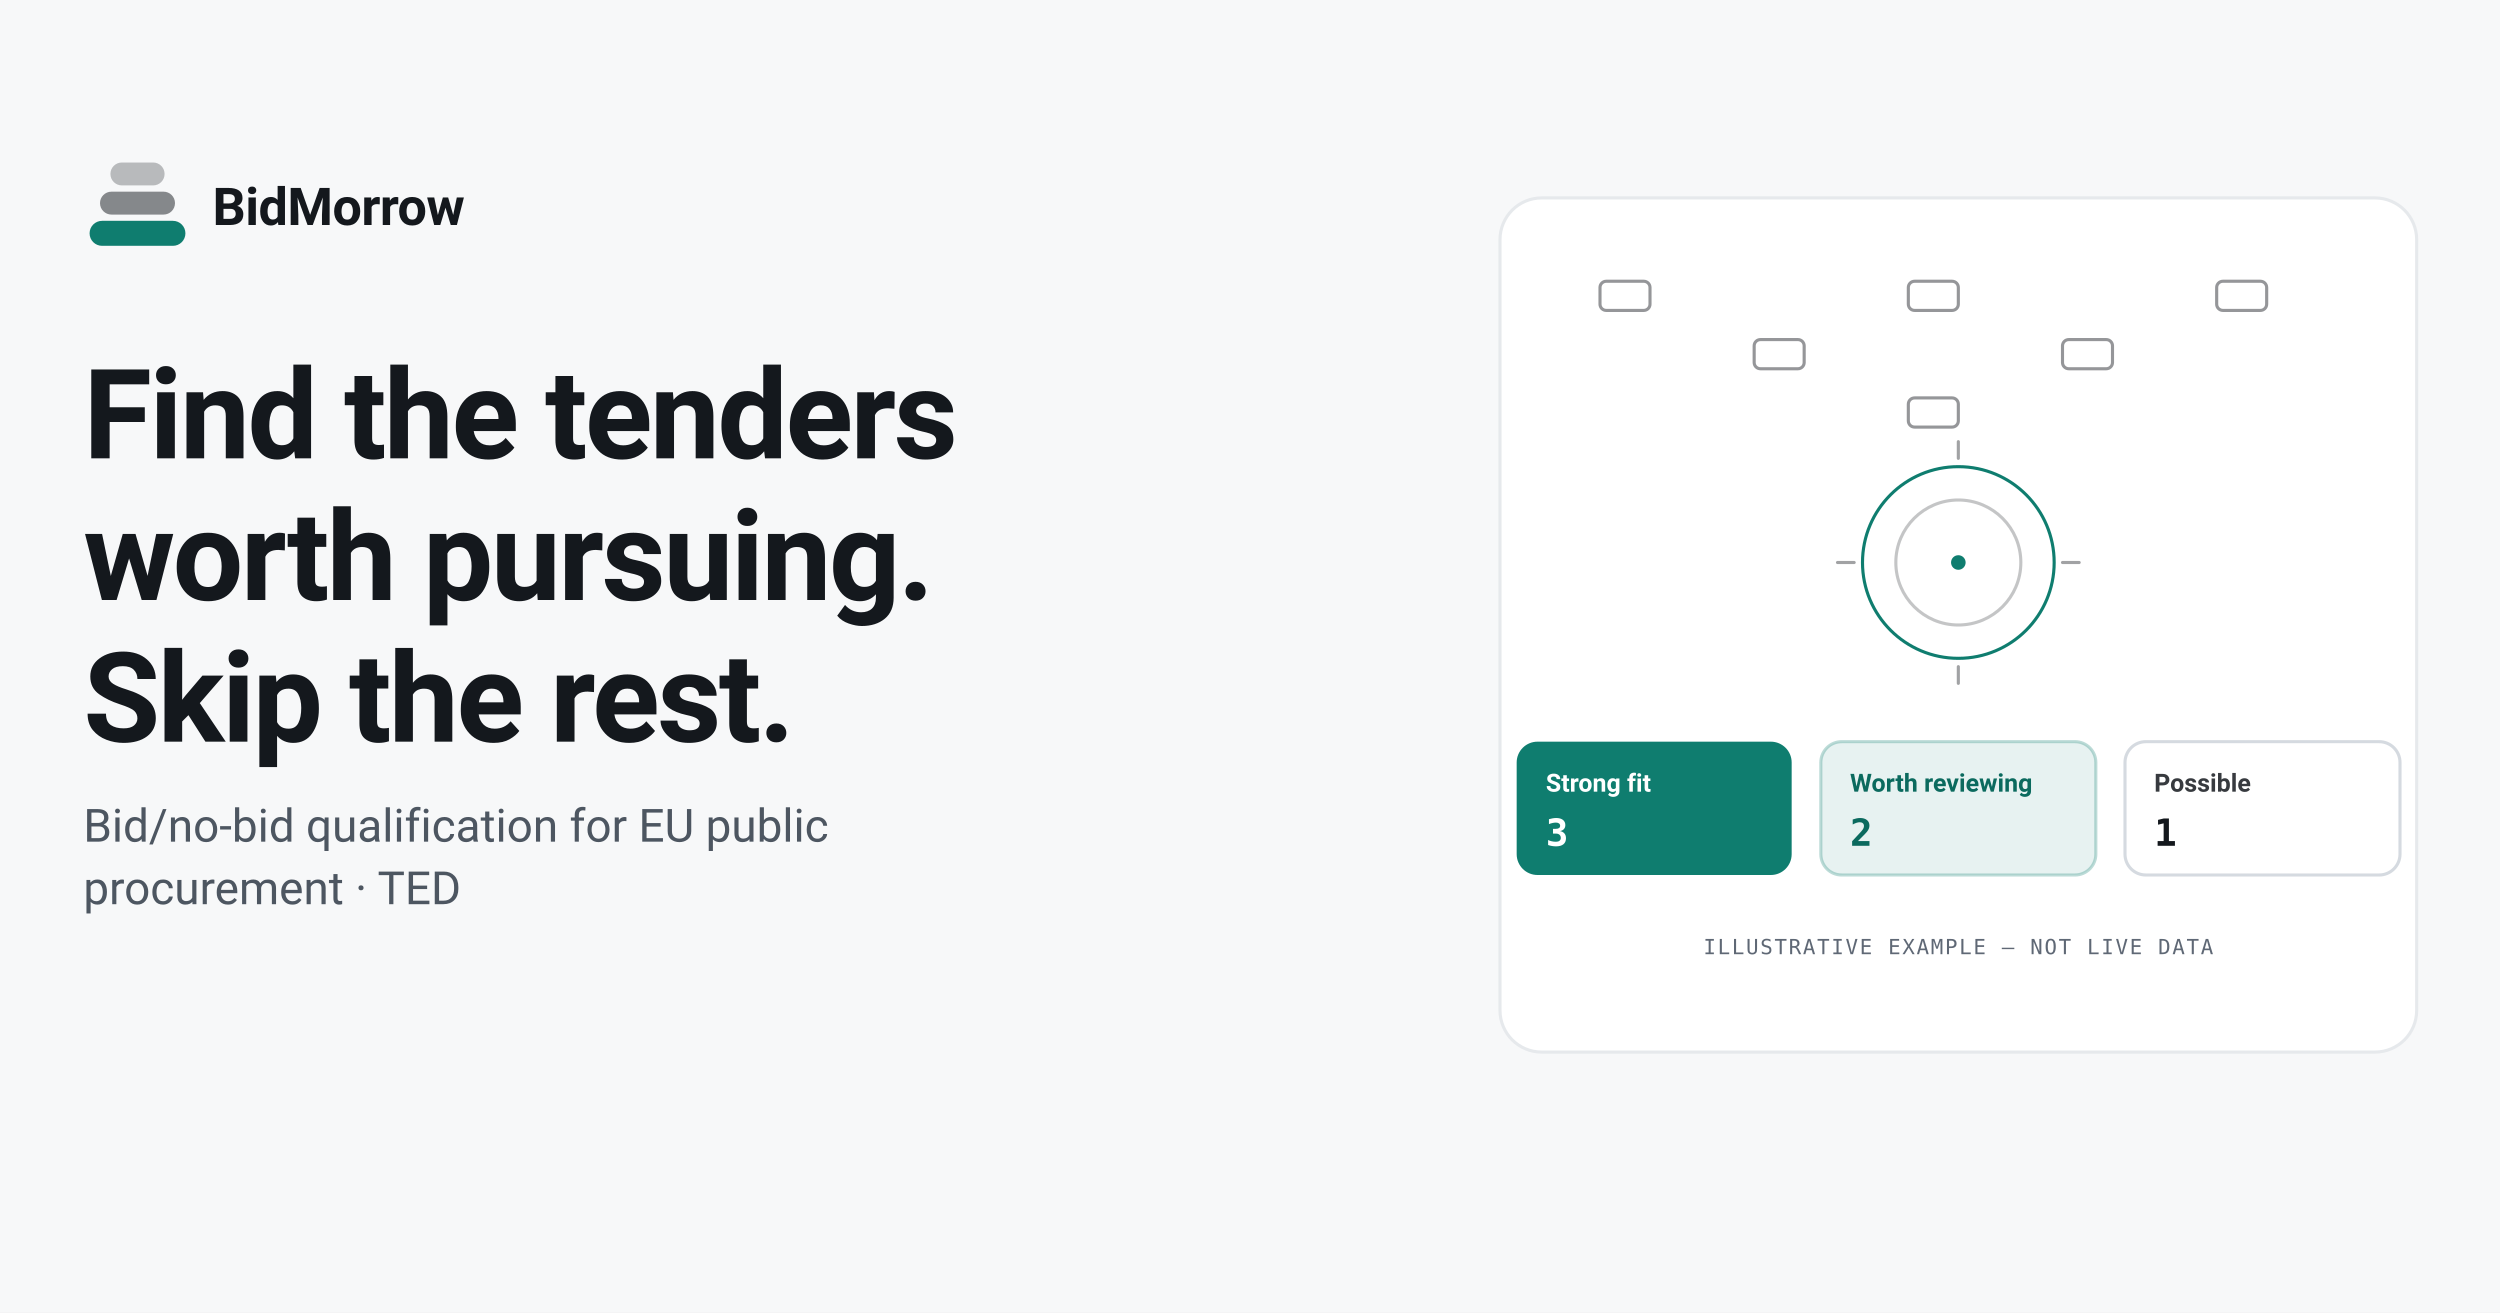
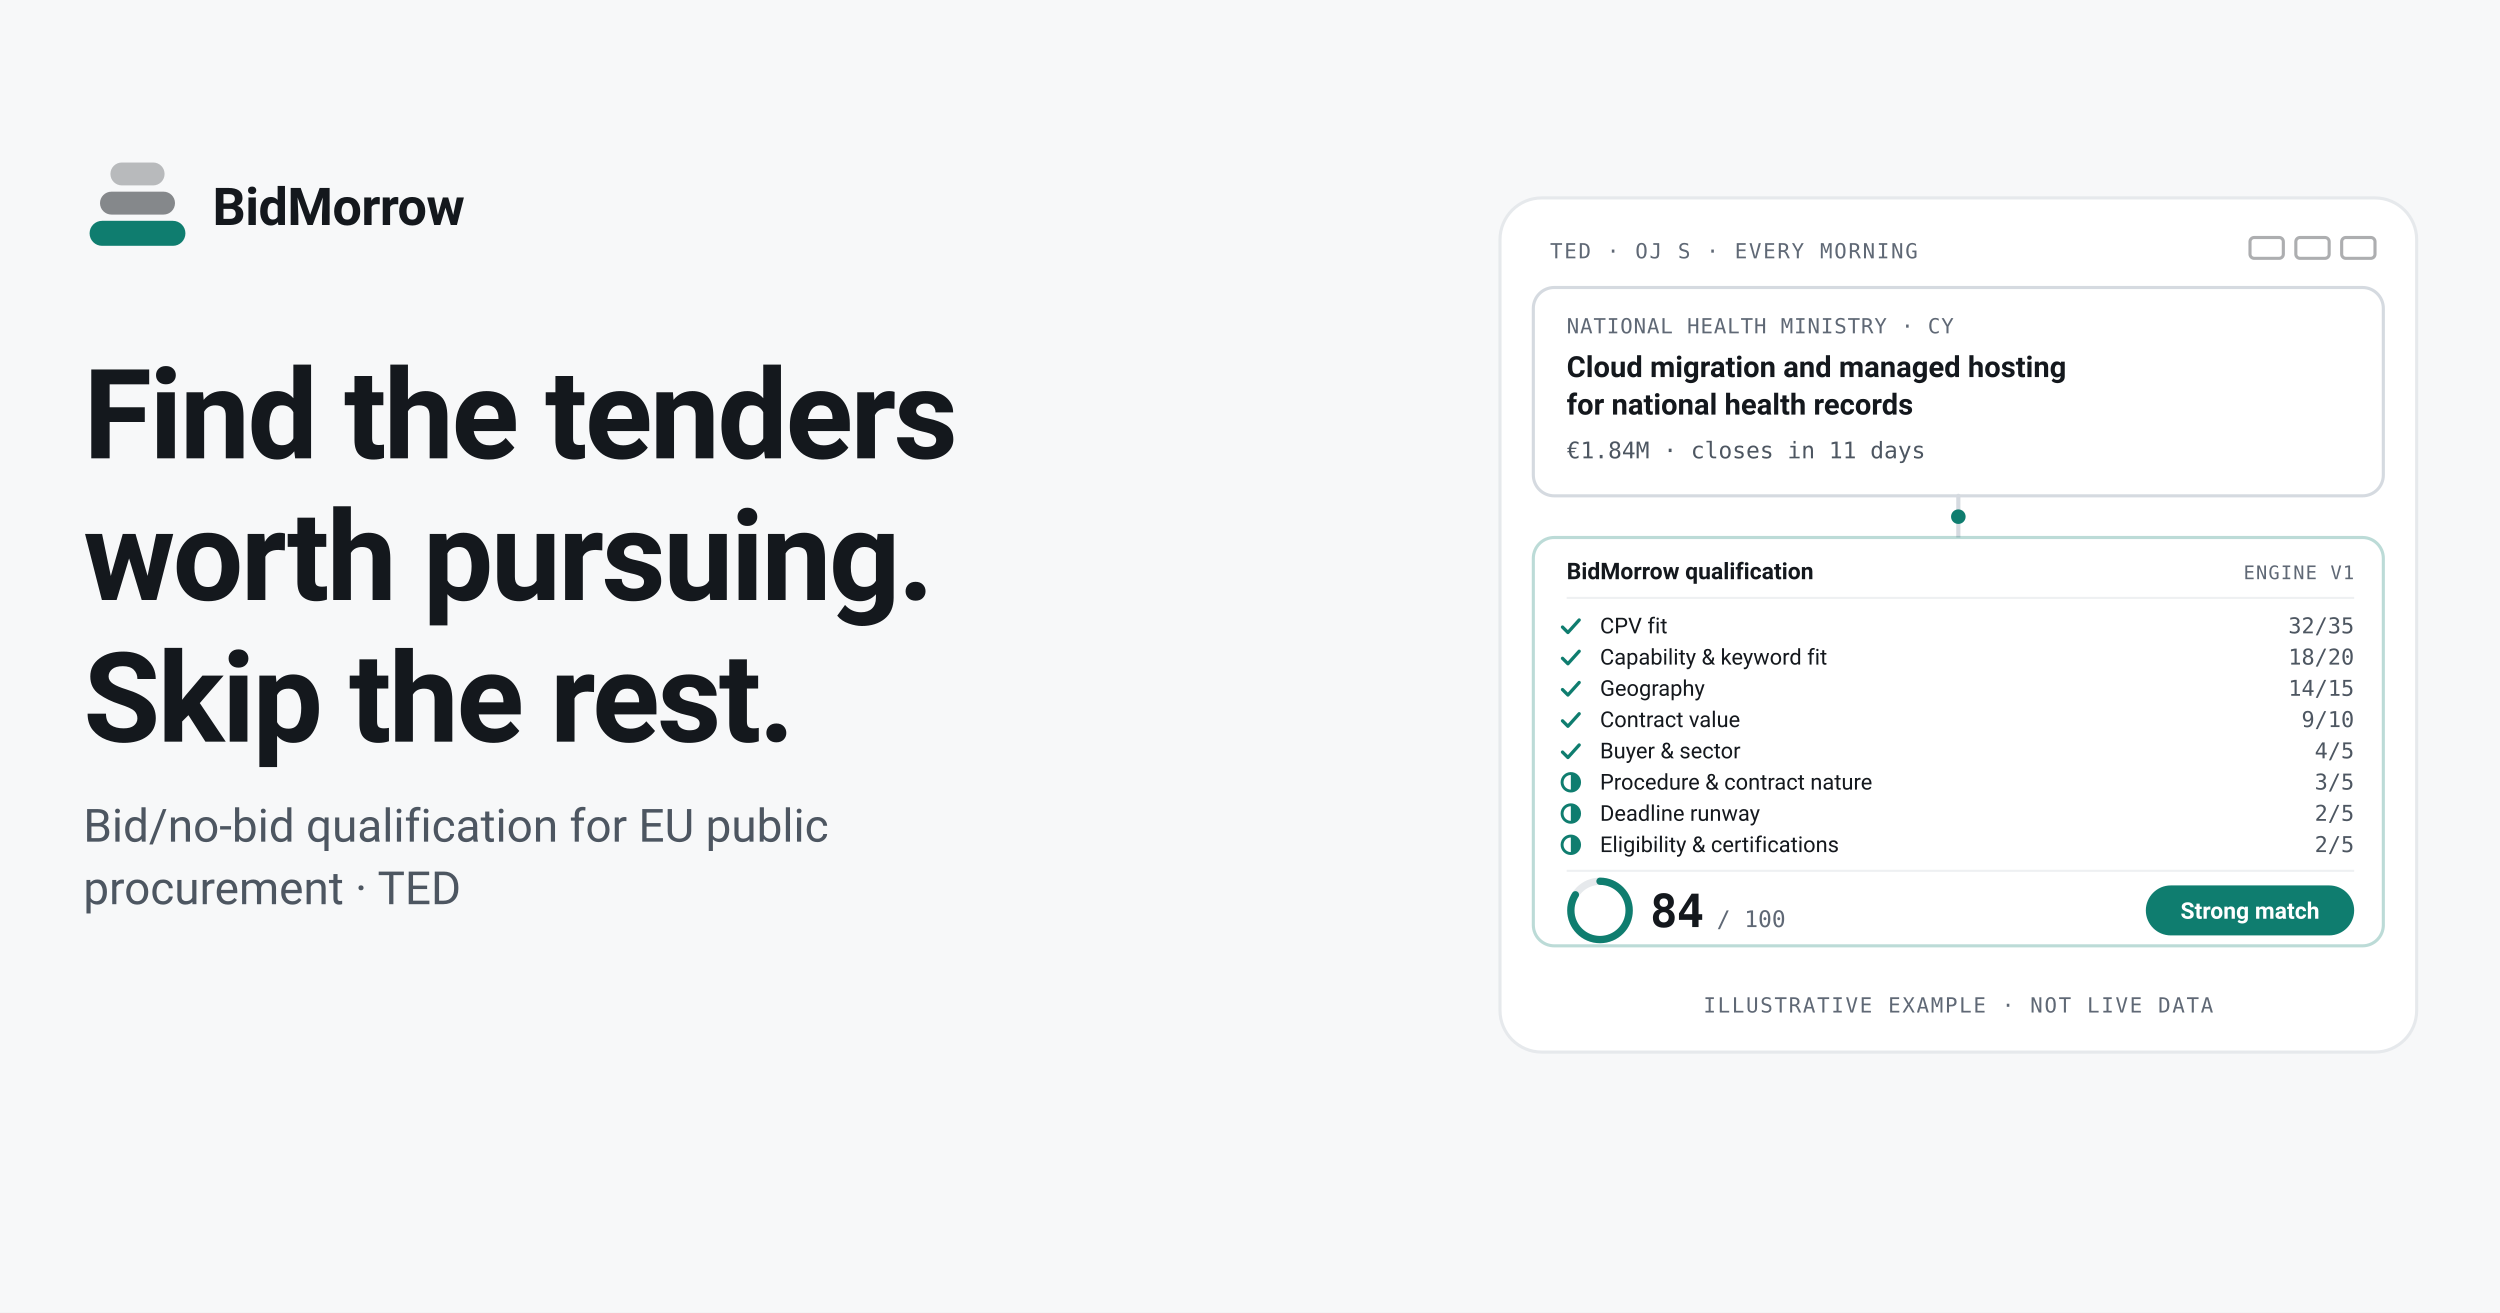
<svg xmlns="http://www.w3.org/2000/svg" width="1200" height="630" viewBox="0 0 1200 630" role="img" aria-labelledby="og-title og-desc">
  <style>
    @font-face {
      font-family: 'Archivo';
      src: url('/fonts/archivo-latin.woff2') format('woff2');
      font-weight: 100 900;
+       font-display: block;
+     }
+     @font-face {
+       font-family: 'Source Code Pro';
+       src: url('/fonts/source-code-pro-latin.woff2') format('woff2');
+       font-weight: 200 900;
      font-display: block;
    }
    text {
      font-family: 'Archivo', system-ui, -apple-system, 'Segoe UI', Roboto, sans-serif;
    }
    .mono {
      font-family: 'Source Code Pro', ui-monospace, 'SF Mono', 'Cascadia Mono', Consolas,
        monospace;
    }
  </style>
  <rect width="1200" height="630" fill="#f7f8f9" />
  <g transform="translate(40, 78)">
    <rect x="13" y="0" width="26" height="11" rx="5.5" fill="#14181d" opacity="0.28" />
    <rect x="8" y="14" width="36" height="11" rx="5.5" fill="#14181d" opacity="0.5" />
    <rect x="3" y="28" width="46" height="12" rx="6" fill="#0f7d6f" />
    <text x="62" y="30" font-size="25" font-weight="600" fill="#14181d" letter-spacing="-0.01em">
      BidMorrow
    </text>
  </g>
  <g font-weight="700" fill="#14181d" letter-spacing="-0.02em">
    <text x="40" y="220" font-size="60">Find the tenders</text>
    <text x="40" y="288" font-size="60">worth pursuing.</text>
    <text x="40" y="356" font-size="60">Skip the rest.</text>
  </g>
  <g font-size="22" fill="#4d5661">
    <text x="40" y="404">Bid/no-bid qualification for EU public</text>
    <text x="40" y="434">procurement · TED</text>
  </g>
  <g>
    <rect x="720" y="95" width="440" height="410" rx="20" fill="#ffffff" stroke="#e6e9ec" stroke-width="1.5" />
-     <g stroke="#14181d" stroke-width="1.5">
-       <rect x="768" y="135" width="24" height="14" rx="3" stroke-opacity="0.45" fill="none" />
-       <rect x="916" y="135" width="24" height="14" rx="3" stroke-opacity="0.45" fill="none" />
-       <rect x="1064" y="135" width="24" height="14" rx="3" stroke-opacity="0.45" fill="none" />
-       <rect x="842" y="163" width="24" height="14" rx="3" stroke-opacity="0.45" fill="none" />
-       <rect x="990" y="163" width="24" height="14" rx="3" stroke-opacity="0.45" fill="none" />
-       <rect x="916" y="191" width="24" height="14" rx="3" stroke-opacity="0.45" fill="none" />
+     <text x="744" y="124" class="mono" font-size="10" letter-spacing="0.08em" fill="#5f6875">
+       TED · OJ S · EVERY MORNING
+     </text>
+     <g fill="none" stroke="#14181d" stroke-opacity="0.35" stroke-width="1.5">
+       <rect x="1080" y="114" width="16" height="10" rx="2" />
+       <rect x="1102" y="114" width="16" height="10" rx="2" />
+       <rect x="1124" y="114" width="16" height="10" rx="2" />
    </g>
-     <g transform="translate(940, 270)">
-       <circle r="46" fill="none" stroke="#0f7d6f" stroke-width="1.5" />
-       <circle r="30" fill="none" stroke="#14181d" stroke-opacity="0.25" stroke-width="1.5" />
-       <circle r="3.5" fill="#0f7d6f" />
-       <g stroke="#14181d" stroke-opacity="0.4" stroke-width="1.5" stroke-linecap="round">
-         <line x1="0" y1="-58" x2="0" y2="-50" />
-         <line x1="0" y1="50" x2="0" y2="58" />
-         <line x1="-58" y1="0" x2="-50" y2="0" />
-         <line x1="50" y1="0" x2="58" y2="0" />
-       </g>
+     <rect x="736" y="138" width="408" height="100" rx="10" fill="#ffffff" stroke="#d5dae0" stroke-width="1.5" />
+     <text x="752" y="160" class="mono" font-size="10" letter-spacing="0.04em" fill="#5f6875">
+       NATIONAL HEALTH MINISTRY · CY
+     </text>
+     <text x="752" y="181" font-size="14" font-weight="600" fill="#14181d">
+       Cloud migration and managed hosting
+     </text>
+     <text x="752" y="199" font-size="14" font-weight="600" fill="#14181d">
+       for national health records
+     </text>
+     <text x="752" y="220" class="mono" font-size="11" fill="#4d5661">
+       €1.84M · closes in 11 days
+     </text>
+     <line x1="940" y1="238" x2="940" y2="258" stroke="#d5dae0" stroke-width="2" stroke-linecap="round" />
+     <circle cx="940" cy="248" r="3.5" fill="#0f7d6f" />
+     <rect x="736" y="258" width="408" height="196" rx="10" fill="#ffffff" stroke="rgba(15,125,111,0.28)" stroke-width="1.5" />
+     <text x="752" y="278" font-size="11" font-weight="600" fill="#14181d">BidMorrow qualification</text>
+     <text x="1130" y="278" class="mono" font-size="9" letter-spacing="0.06em" text-anchor="end" fill="#5f6875">
+       ENGINE V1
+     </text>
+     <line x1="752" y1="287" x2="1130" y2="287" stroke="#eef0f2" stroke-width="1" />
+     <g>
+       <path d="M750.0 301.0 l2.6 2.6 l5.4 -6" fill="none" stroke="#0f7d6f" stroke-width="1.6" stroke-linecap="round" stroke-linejoin="round" />
+       <text x="768" y="304" font-size="10.5" fill="#14181d">CPV fit</text>
+       <text x="1130" y="304" class="mono" font-size="10.5" text-anchor="end" fill="#4d5661">32/35</text>
    </g>
    <g>
-       <rect x="728" y="356" width="132" height="64" rx="10" fill="#0f7d6f" />
-       <text x="742" y="380" font-size="12" font-weight="600" fill="#ffffff">Strong fit</text>
-       <text x="742" y="406" class="mono" font-size="18" font-weight="700" fill="#ffffff">3</text>
-       <rect x="874" y="356" width="132" height="64" rx="10" fill="rgba(15,125,111,0.1)" />
-       <rect x="874" y="356" width="132" height="64" rx="10" fill="none" stroke="rgba(15,125,111,0.28)" stroke-width="1.5" />
-       <text x="888" y="380" font-size="12" font-weight="600" fill="#0b6a5e">Worth reviewing</text>
-       <text x="888" y="406" class="mono" font-size="18" font-weight="700" fill="#0b6a5e">2</text>
-       <rect x="1020" y="356" width="132" height="64" rx="10" fill="#ffffff" />
-       <rect x="1020" y="356" width="132" height="64" rx="10" fill="none" stroke="#d5dae0" stroke-width="1.5" />
-       <text x="1034" y="380" font-size="12" font-weight="600" fill="#14181d" opacity="0.85">
-         Possible
-       </text>
-       <text x="1034" y="406" class="mono" font-size="18" font-weight="700" fill="#14181d">1</text>
+       <path d="M750.0 316.0 l2.6 2.6 l5.4 -6" fill="none" stroke="#0f7d6f" stroke-width="1.6" stroke-linecap="round" stroke-linejoin="round" />
+       <text x="768" y="319" font-size="10.5" fill="#14181d">Capability &amp; keyword fit</text>
+       <text x="1130" y="319" class="mono" font-size="10.5" text-anchor="end" fill="#4d5661">18/20</text>
    </g>
-     <text x="940" y="458" class="mono" text-anchor="middle" font-size="10" letter-spacing="0.08em" fill="#5f6875">
-       ILLUSTRATIVE EXAMPLE — NOT LIVE DATA
+     <g>
+       <path d="M750.0 331.0 l2.6 2.6 l5.4 -6" fill="none" stroke="#0f7d6f" stroke-width="1.6" stroke-linecap="round" stroke-linejoin="round" />
+       <text x="768" y="334" font-size="10.5" fill="#14181d">Geography</text>
+       <text x="1130" y="334" class="mono" font-size="10.5" text-anchor="end" fill="#4d5661">14/15</text>
+     </g>
+     <g>
+       <path d="M750.0 346.0 l2.6 2.6 l5.4 -6" fill="none" stroke="#0f7d6f" stroke-width="1.6" stroke-linecap="round" stroke-linejoin="round" />
+       <text x="768" y="349" font-size="10.5" fill="#14181d">Contract value</text>
+       <text x="1130" y="349" class="mono" font-size="10.5" text-anchor="end" fill="#4d5661">9/10</text>
+     </g>
+     <g>
+       <path d="M750.0 361.0 l2.6 2.6 l5.4 -6" fill="none" stroke="#0f7d6f" stroke-width="1.6" stroke-linecap="round" stroke-linejoin="round" />
+       <text x="768" y="364" font-size="10.5" fill="#14181d">Buyer &amp; sector</text>
+       <text x="1130" y="364" class="mono" font-size="10.5" text-anchor="end" fill="#4d5661">4/5</text>
+     </g>
+     <g>
+       <circle cx="754" cy="375.5" r="4.2" fill="none" stroke="#0f7d6f" stroke-width="1.4" />
+       <path d="M754 371.3 a4.2 4.2 0 0 1 0 8.4 Z" fill="#0f7d6f" />
+       <text x="768" y="379" font-size="10.5" fill="#14181d">Procedure &amp; contract nature</text>
+       <text x="1130" y="379" class="mono" font-size="10.5" text-anchor="end" fill="#4d5661">3/5</text>
+     </g>
+     <g>
+       <circle cx="754" cy="390.5" r="4.2" fill="none" stroke="#0f7d6f" stroke-width="1.4" />
+       <path d="M754 386.3 a4.2 4.2 0 0 1 0 8.4 Z" fill="#0f7d6f" />
+       <text x="768" y="394" font-size="10.5" fill="#14181d">Deadline runway</text>
+       <text x="1130" y="394" class="mono" font-size="10.5" text-anchor="end" fill="#4d5661">2/5</text>
+     </g>
+     <g>
+       <circle cx="754" cy="405.5" r="4.2" fill="none" stroke="#0f7d6f" stroke-width="1.4" />
+       <path d="M754 401.3 a4.2 4.2 0 0 1 0 8.4 Z" fill="#0f7d6f" />
+       <text x="768" y="409" font-size="10.5" fill="#14181d">Eligibility &amp; certifications</text>
+       <text x="1130" y="409" class="mono" font-size="10.5" text-anchor="end" fill="#4d5661">2/5</text>
+     </g>
+     <line x1="752" y1="418" x2="1130" y2="418" stroke="#eef0f2" stroke-width="1" />
+     <g transform="translate(768, 437)">
+       <circle r="14" fill="none" stroke="#e6e9ec" stroke-width="3.5" />
+       <circle r="14" fill="none" stroke="#0f7d6f" stroke-width="3.5" stroke-linecap="round" stroke-dasharray="73.89 87.96" transform="rotate(-90)" />
+     </g>
+     <text x="792" y="445" class="mono" font-size="22" font-weight="700" letter-spacing="-0.02em" fill="#14181d">84</text>
+     <text x="824" y="445" class="mono" font-size="11" fill="#5f6875">/ 100</text>
+     <rect x="1030" y="425" width="100" height="24" rx="12" fill="#0f7d6f" />
+     <text x="1080" y="441" font-size="11" font-weight="600" text-anchor="middle" fill="#ffffff">
+       Strong match
+     </text>
+     <text x="940" y="486" class="mono" text-anchor="middle" font-size="10" letter-spacing="0.08em" fill="#5f6875">
+       ILLUSTRATIVE EXAMPLE · NOT LIVE DATA
    </text>
  </g>
</svg>
